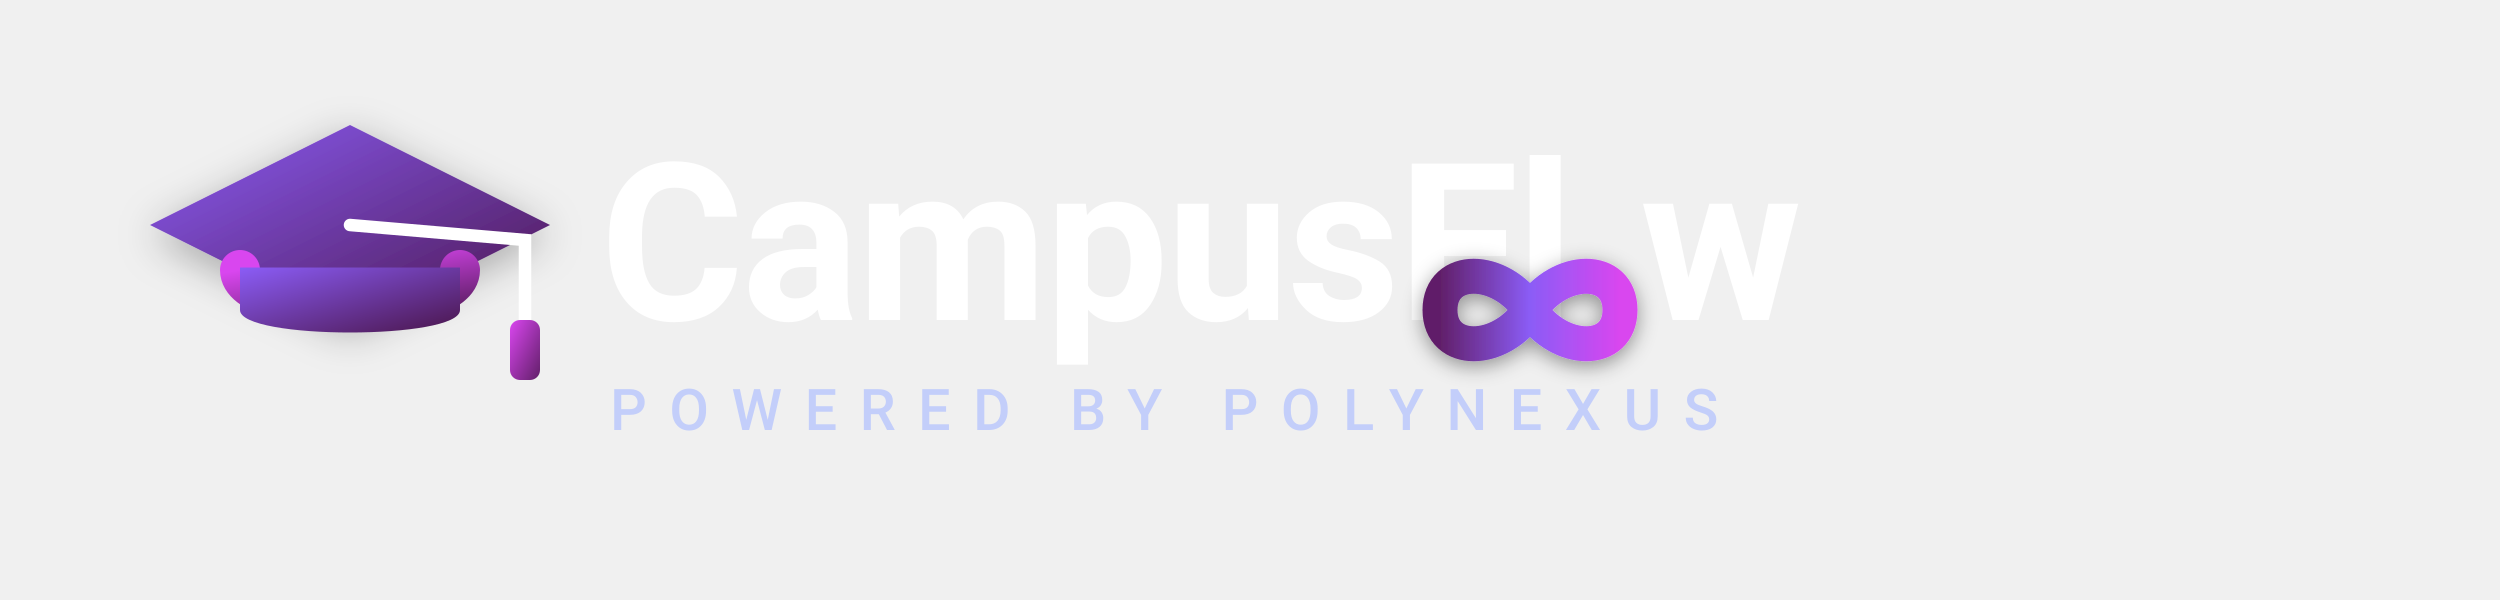
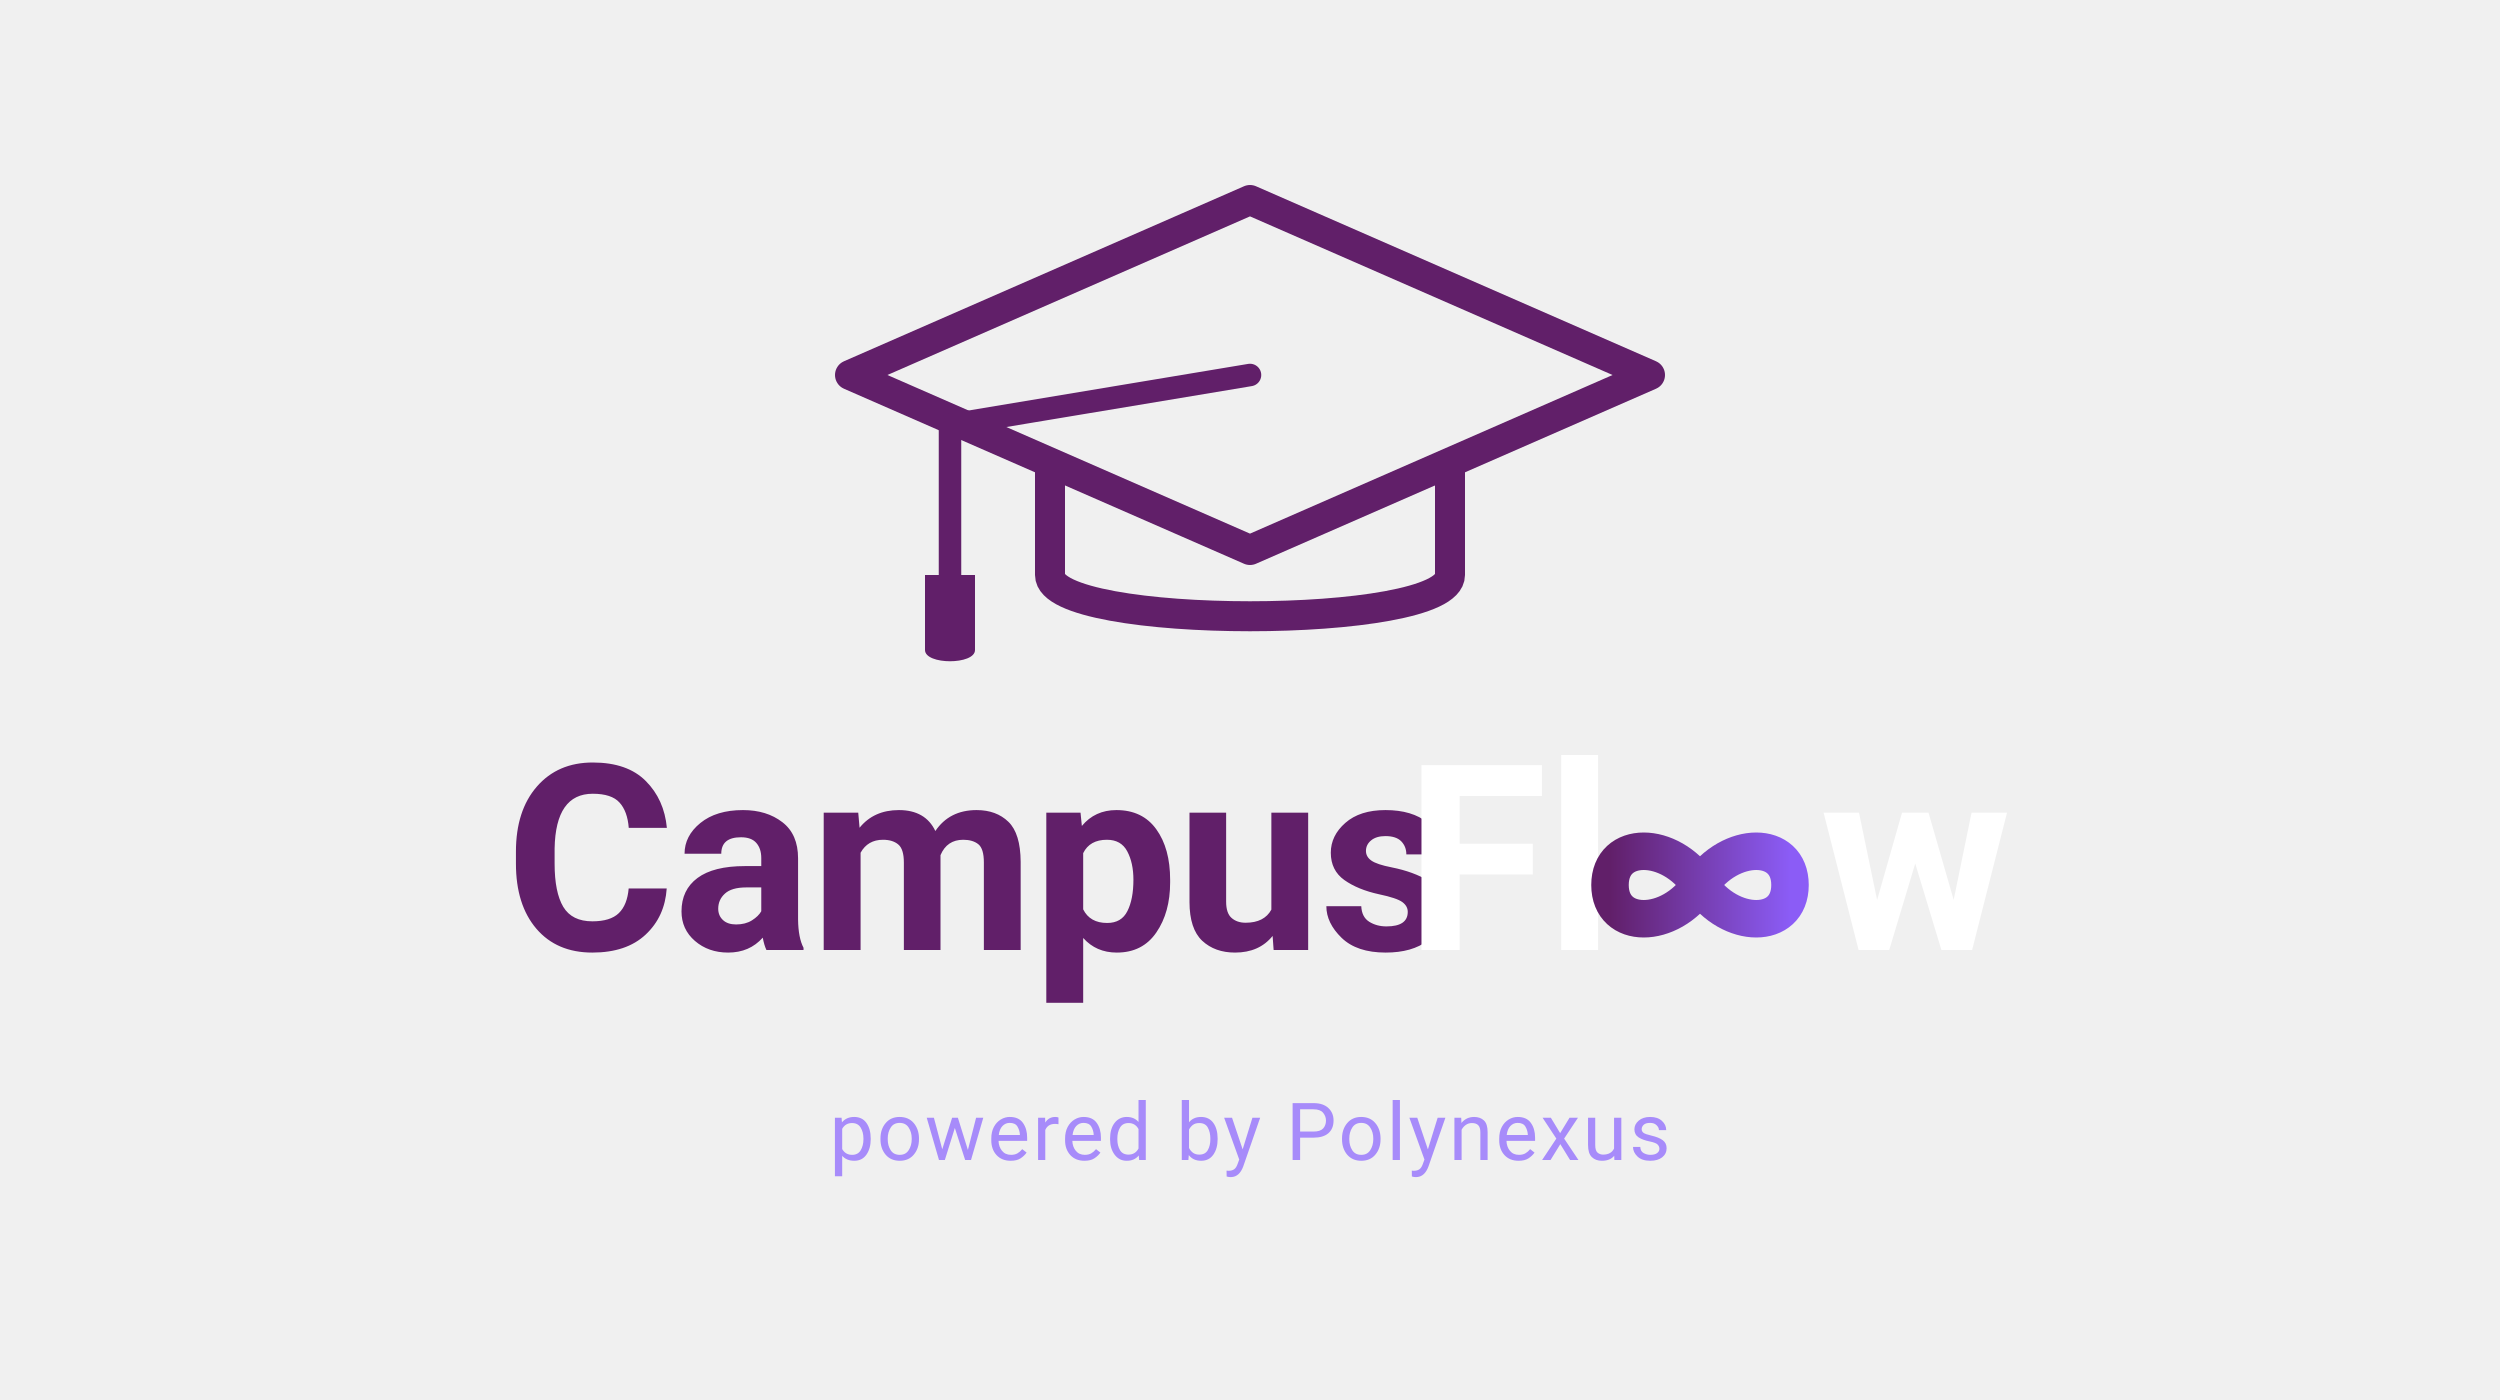
- <svg xmlns="http://www.w3.org/2000/svg" viewBox="0 0 500 120" width="100%" height="100%">
+ <svg xmlns="http://www.w3.org/2000/svg" viewBox="0 0 500 280" width="100%" height="100%">
  <defs>
-     <linearGradient id="purple-grad" x1="0%" y1="0%" x2="100%" y2="100%">
-       <stop offset="0%" stop-color="#8b5cf6" />
-       <stop offset="100%" stop-color="#4a154b" />
-     </linearGradient>
-     <linearGradient id="accent-grad" x1="0%" y1="0%" x2="100%" y2="100%">
-       <stop offset="0%" stop-color="#d946ef" />
-       <stop offset="100%" stop-color="#611f69" />
-     </linearGradient>
    <linearGradient id="infinity-grad" x1="0%" y1="0%" x2="100%" y2="0%">
      <stop offset="0%" stop-color="#611f69" />
-       <stop offset="50%" stop-color="#8b5cf6" />
-       <stop offset="100%" stop-color="#d946ef" />
+       <stop offset="100%" stop-color="#8b5cf6" />
    </linearGradient>
  </defs>
-   <g transform="translate(10, 0)">
-     <polygon points="60,25 100,45 60,65 20,45" fill="url(#purple-grad)" filter="drop-shadow(0px 2px 4px rgba(0, 0, 0, 0.3))" />
-     <path d="M38,54 C38,64 82,64 82,54" fill="none" stroke="url(#accent-grad)" stroke-width="8" stroke-linecap="round" />
-     <path d="M38,53.5 L38,62 C38,68 82,68 82,62 L82,53.5" fill="url(#purple-grad)" />
-     <path d="M60,45 L95,48 L95,64" fill="none" stroke="#FFFFFF" stroke-width="2.5" stroke-linecap="round" />
-     <rect x="92" y="64" width="6" height="12" rx="2" fill="url(#accent-grad)" />
+   <g id="cap-icon">
+     <polygon points="250,40 330,75 250,110 170,75" fill="none" stroke="#611f69" stroke-width="6" stroke-linejoin="round" />
+     <path d="M 210,93 L 210,115 C 210,126 290,126 290,115 L 290,93" fill="none" stroke="#611f69" stroke-width="6" stroke-linejoin="round" stroke-linecap="round" />
+     <path d="M 250,75 L 190,85 L 190,115" fill="none" stroke="#611f69" stroke-width="4.5" stroke-linecap="round" stroke-linejoin="round" />
+     <path d="M 185,115 L 195,115 L 195,130 C 195,133 185,133 185,130 Z" fill="#611f69" />
  </g>
-   <text x="120" y="64" font-family="Poppins, 'Segoe UI', Roboto, sans-serif" font-size="44" font-weight="600" fill="#FFFFFF" letter-spacing="-0.5">CampusFl</text>
-   <path d="M 288 62 C 288 53, 300 53, 306 62 C 312 71, 324 71, 324 62 C 324 53, 312 53, 306 62 C 300 71, 288 71, 288 62 Z" fill="none" stroke="url(#infinity-grad)" stroke-width="7" stroke-linecap="round" stroke-linejoin="round" filter="drop-shadow(0px 1px 2px rgba(0, 0, 0, 0.4))" />
-   <text x="328" y="64" font-family="Poppins, 'Segoe UI', Roboto, sans-serif" font-size="44" font-weight="600" fill="#FFFFFF" letter-spacing="-0.5">w</text>
-   <text x="122" y="86" font-family="Poppins, 'Segoe UI', Roboto, sans-serif" font-size="11.5" font-weight="500" fill="#c3cefa" letter-spacing="4.5">POWERED BY POLYNEXUS</text>
+   <text x="101" y="190" font-family="Poppins, 'Segoe UI', Roboto, sans-serif" font-size="52" font-weight="600" fill="#611f69" letter-spacing="-0.5">Campus</text>
+   <text x="281" y="190" font-family="Poppins, 'Segoe UI', Roboto, sans-serif" font-size="52" font-weight="600" fill="#FFFFFF" letter-spacing="-0.5">Fl</text>
+   <path d="M 322 177 C 322 168, 334 168, 340 177 C 346 186, 358 186, 358 177 C 358 168, 346 168, 340 177 C 334 186, 322 186, 322 177 Z" fill="none" stroke="url(#infinity-grad)" stroke-width="7.5" stroke-linecap="round" stroke-linejoin="round" />
+   <text x="364" y="190" font-family="Poppins, 'Segoe UI', Roboto, sans-serif" font-size="52" font-weight="600" fill="#FFFFFF" letter-spacing="-0.5">w</text>
+   <text x="250" y="232" font-family="Poppins, 'Segoe UI', Roboto, sans-serif" font-size="16" font-weight="400" fill="#a78bfa" text-anchor="middle" letter-spacing="0.5">powered by Polynexus</text>
</svg>
